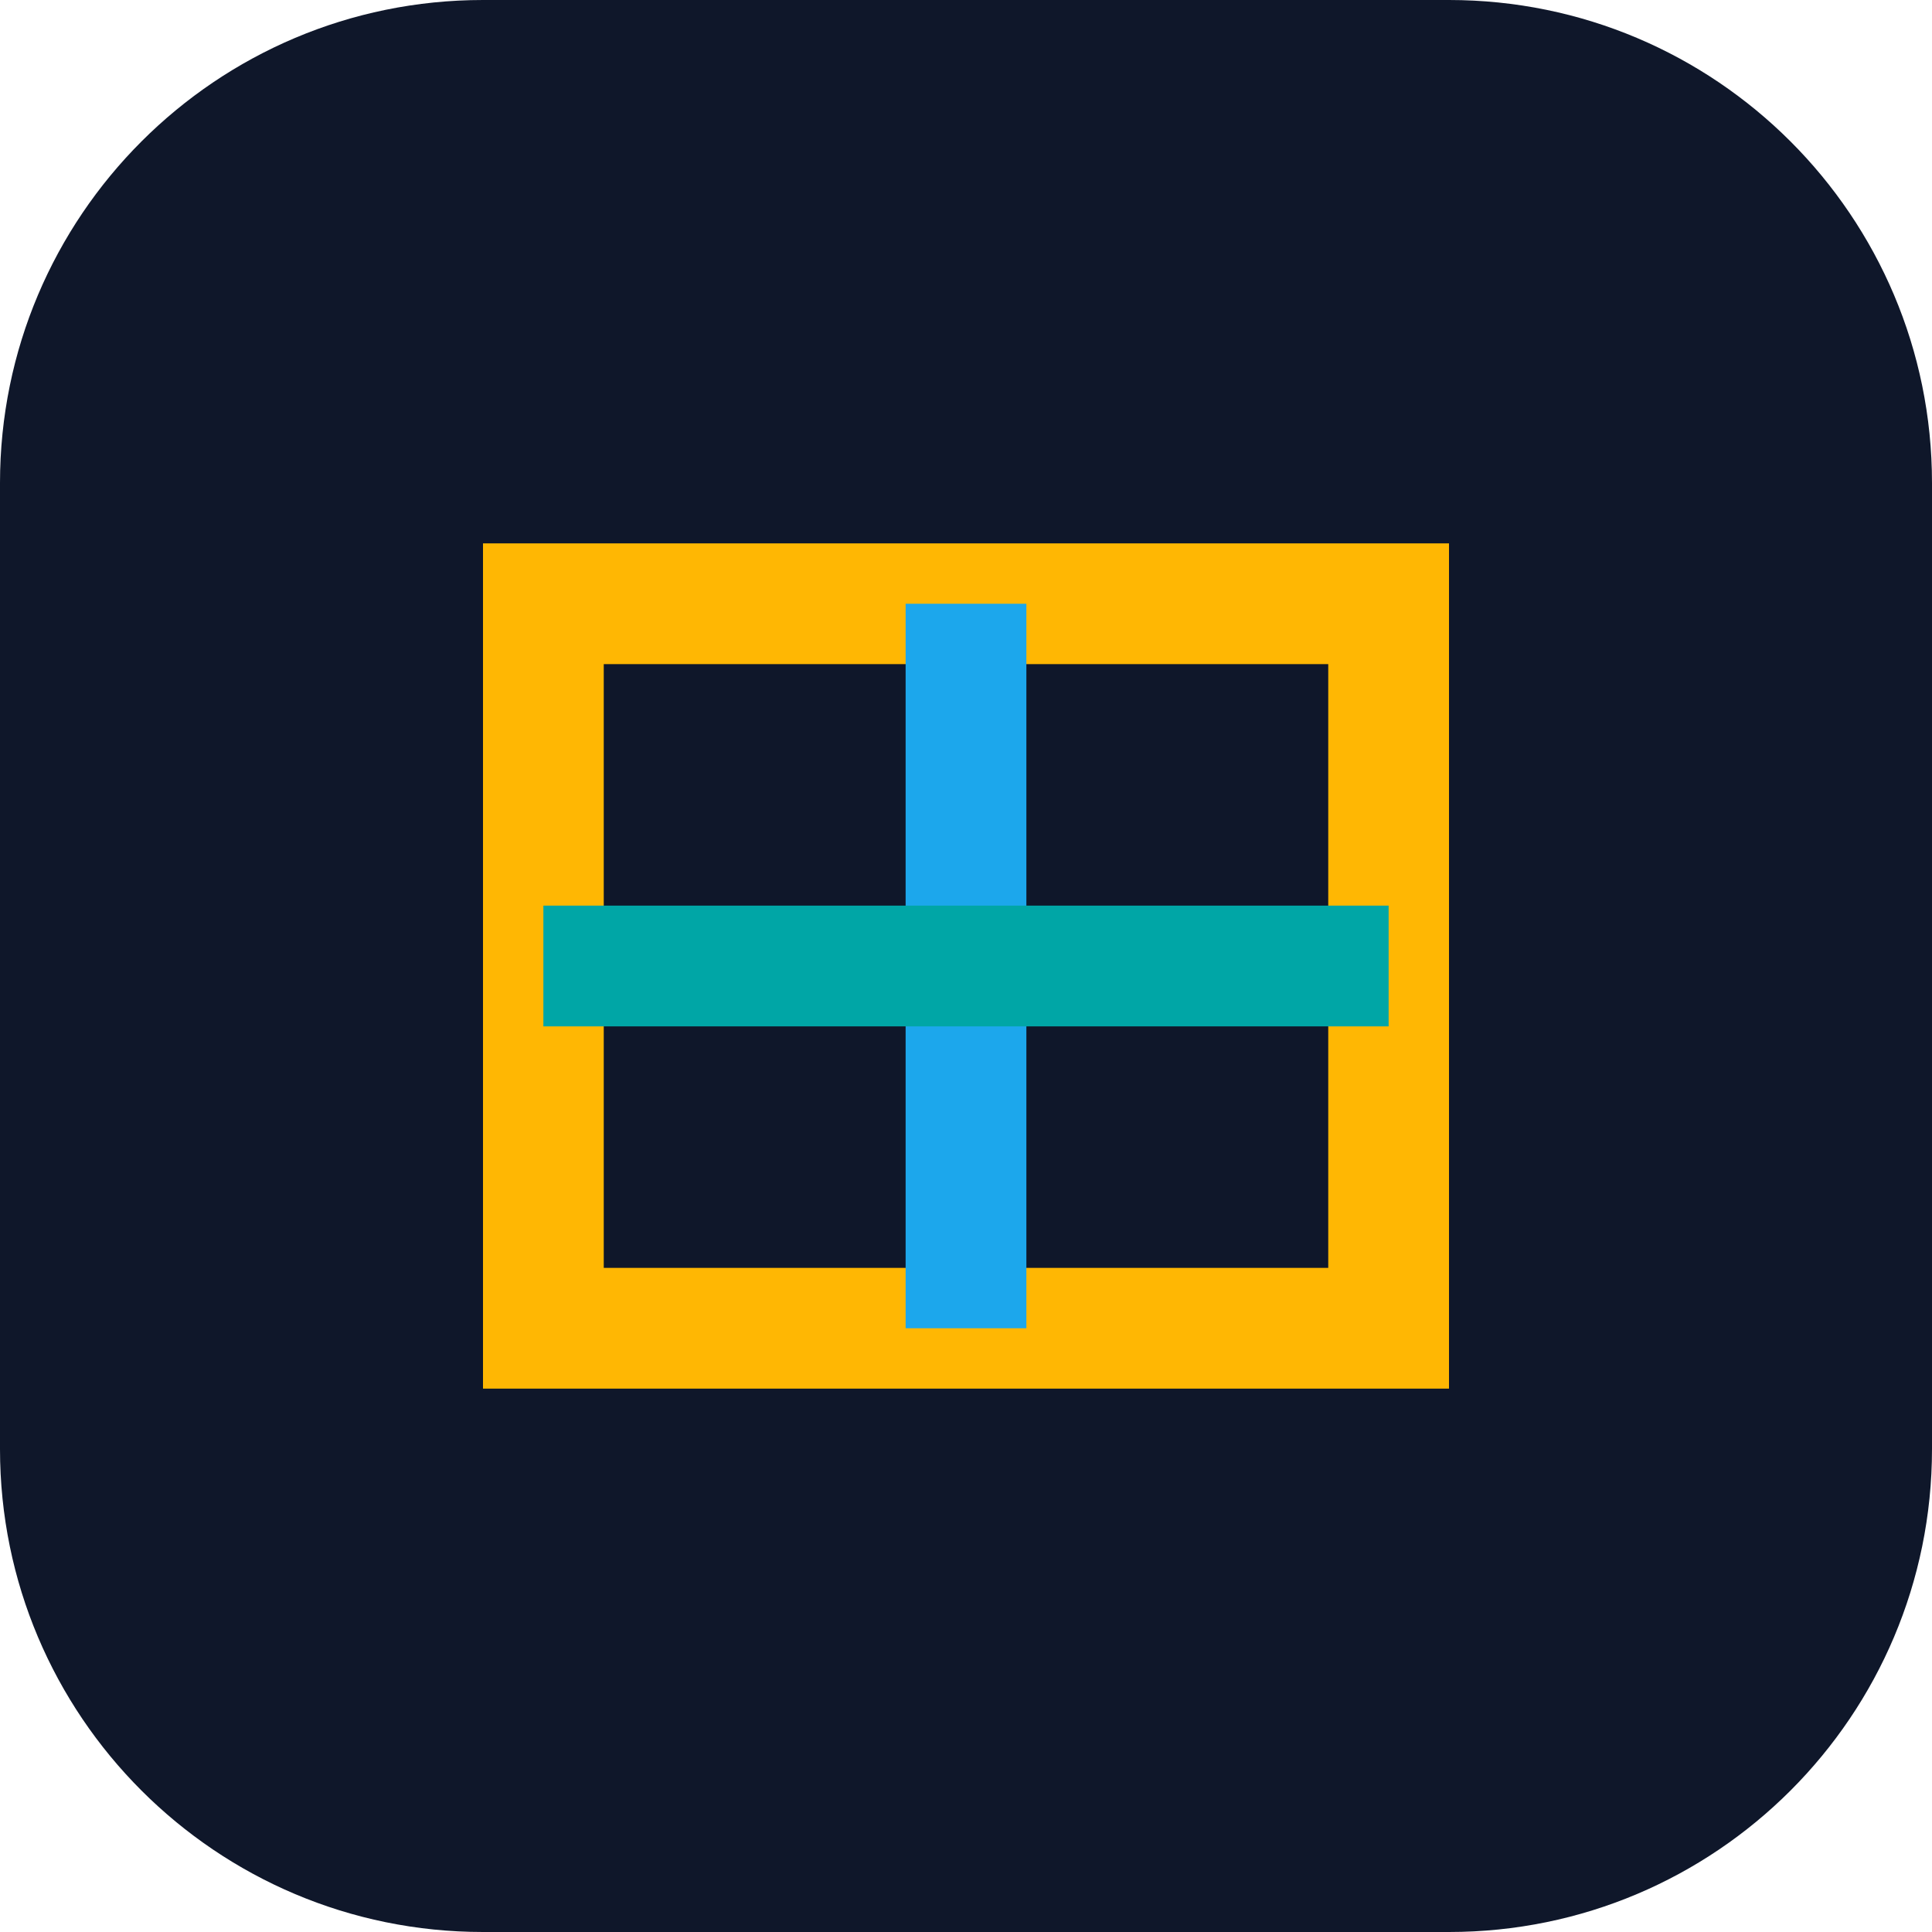
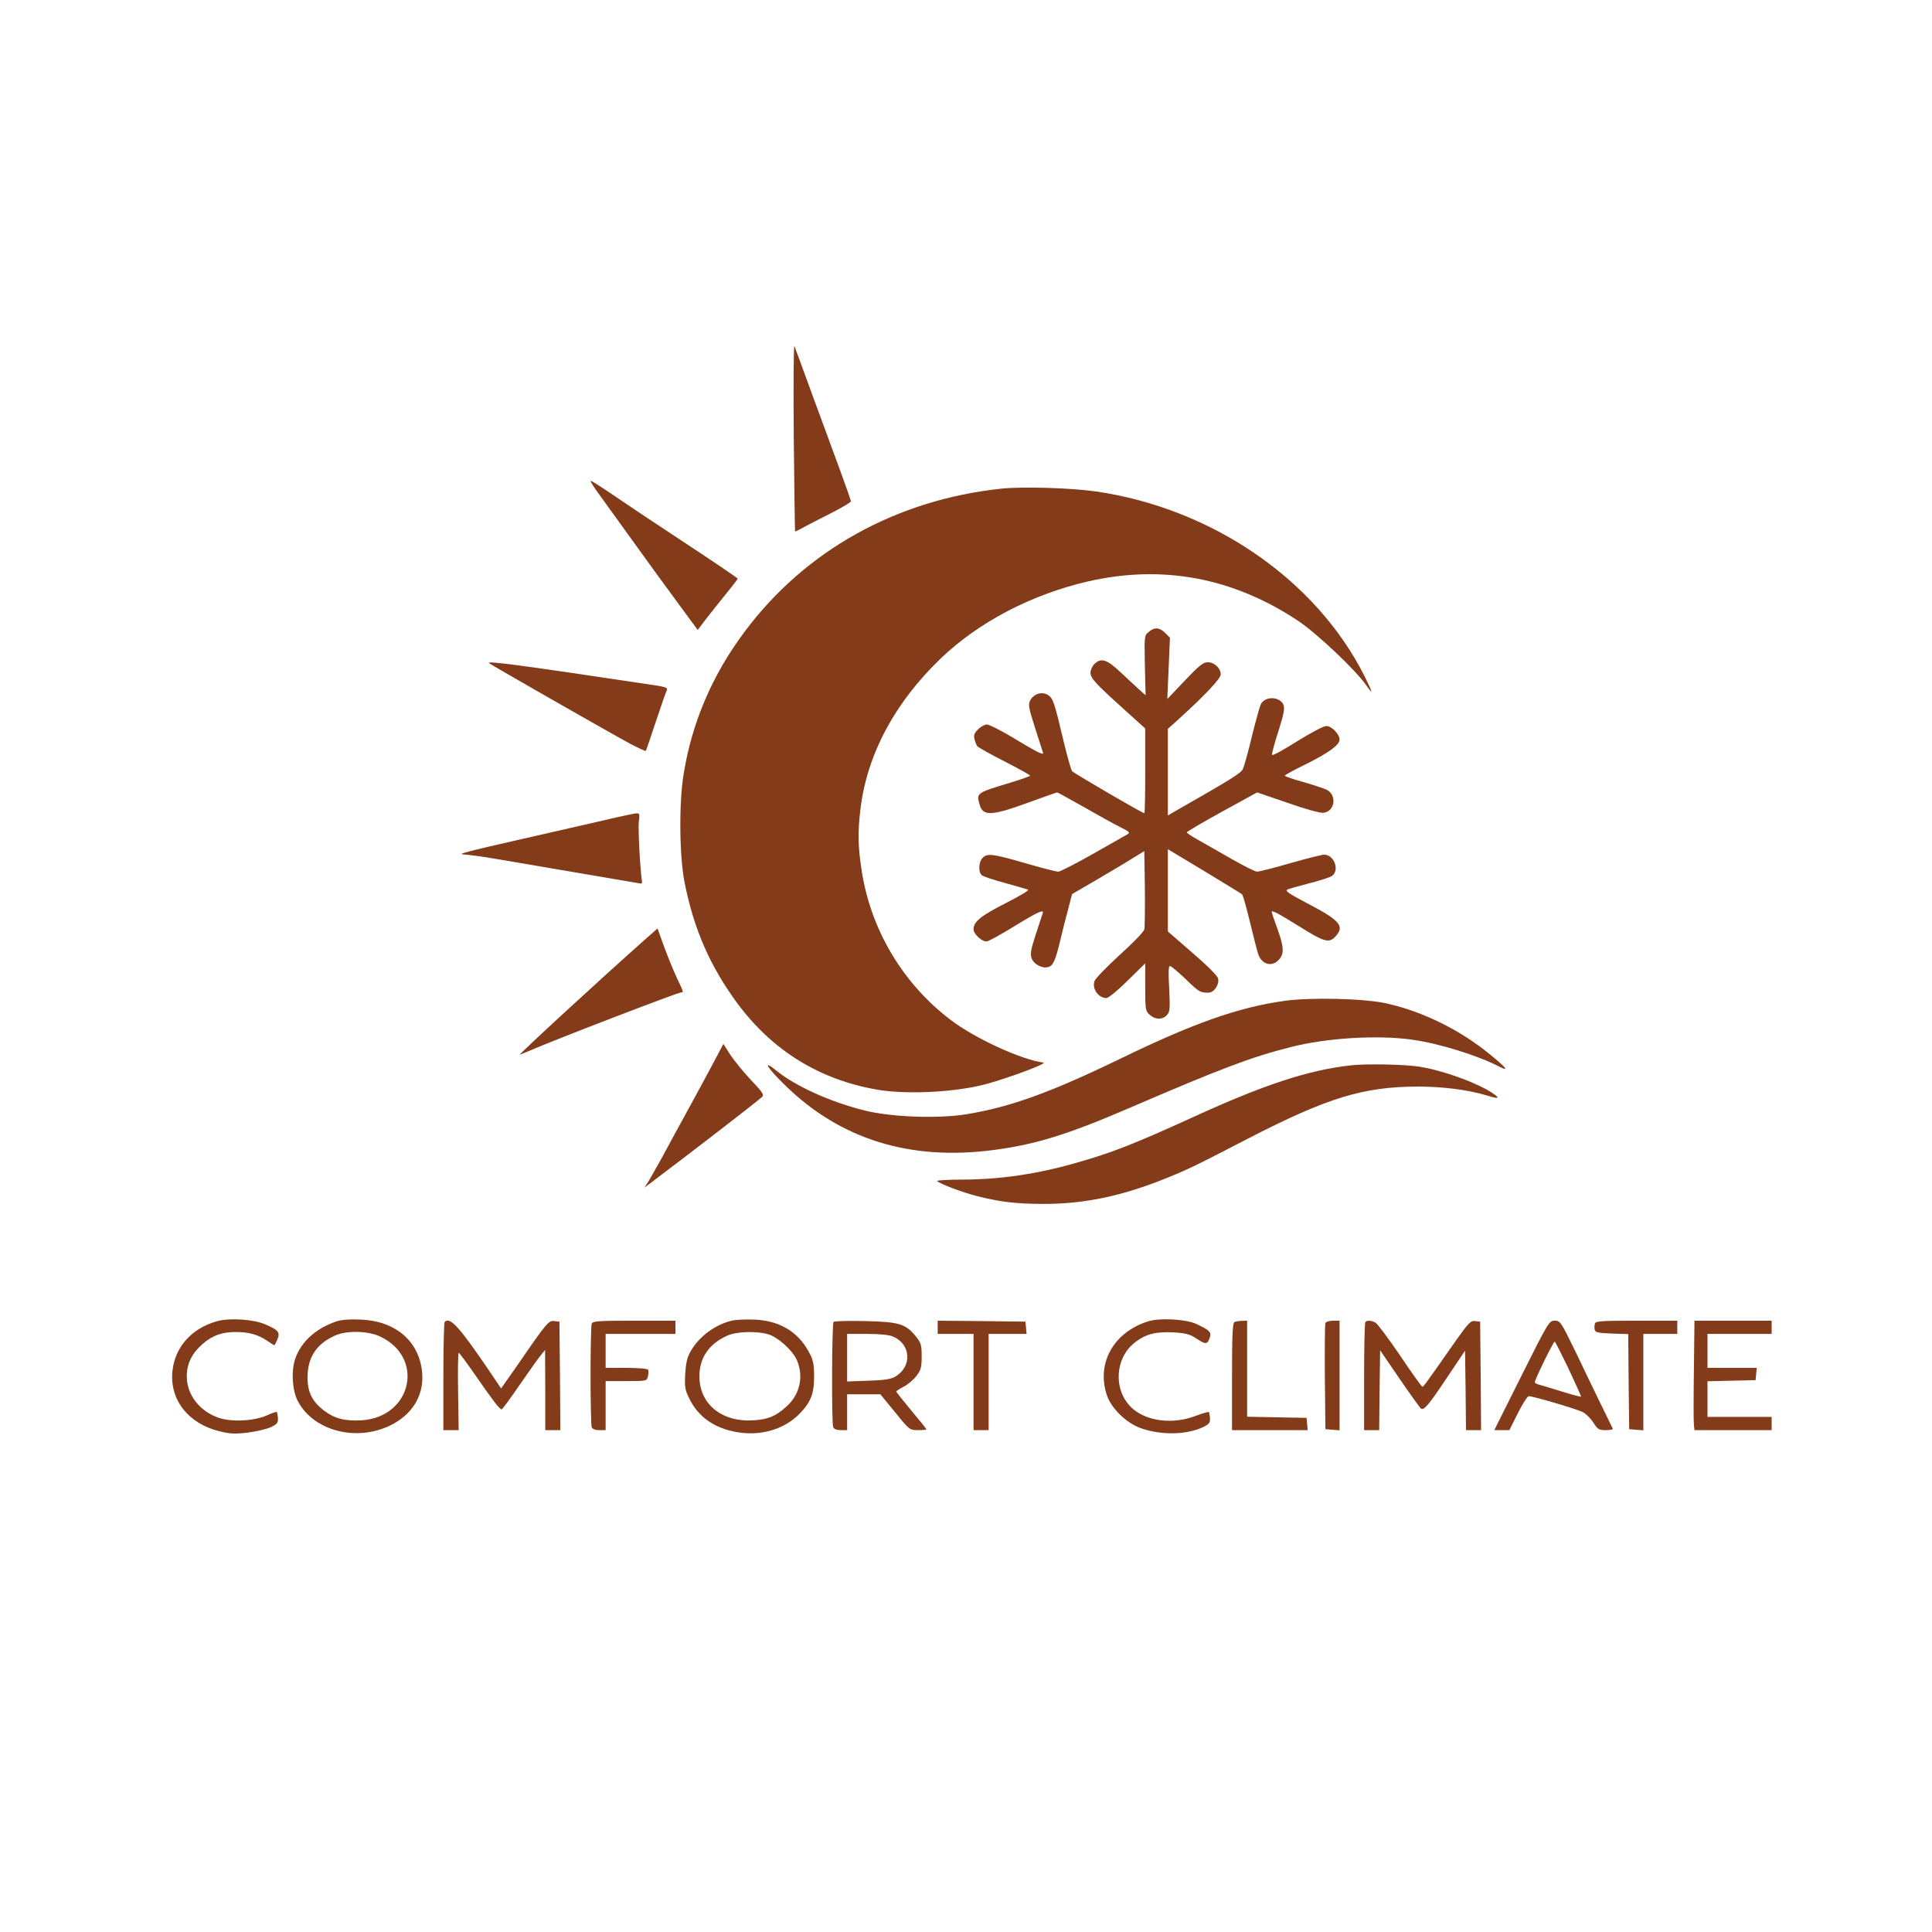
- <svg xmlns="http://www.w3.org/2000/svg" viewBox="0 0 64 64">
-   <rect width="64" height="64" rx="16" fill="#0F172A" />
-   <path d="M18 20h28v24H18z" fill="none" stroke="#FFB703" stroke-width="4" />
-   <path d="M32 20v24" stroke="#1CA7EC" stroke-width="4" />
-   <path d="M18 32h28" stroke="#00A6A6" stroke-width="4" />
+ <svg xmlns="http://www.w3.org/2000/svg" version="1.0" width="1024pt" height="1024pt" viewBox="0 0 1024 1024" preserveAspectRatio="xMidYMid meet">
+   <g transform="translate(0,1024) scale(0.1,-0.1)" fill="#843B19" stroke="none">
+     <path d="M4207 7925 c3 -275 6 -501 7 -502 1 -1 26 11 56 28 30 16 97 50 148 76 50 26 92 51 92 56 0 4 -24 74 -54 155 -30 81 -95 260 -146 397 -50 138 -95 259 -99 270 -5 11 -6 -205 -4 -480z" />
+     <path d="M3130 7691 c0 -4 13 -25 28 -47 152 -211 275 -381 317 -439 28 -38 90 -123 137 -187 l86 -117 43 57 c24 31 72 91 106 133 35 43 63 79 63 82 0 3 -115 81 -256 174 -140 92 -316 209 -390 260 -74 50 -134 89 -134 84z" />
+     <path d="M5307 7650 c-557 -59 -1040 -328 -1361 -759 -173 -232 -279 -482 -323 -756 -25 -155 -22 -431 5 -570 49 -249 135 -446 281 -644 186 -250 434 -403 738 -456 159 -28 422 -14 583 30 126 35 325 110 300 113 -118 16 -361 127 -491 226 -255 193 -427 483 -473 799 -19 124 -20 200 -5 322 35 287 182 562 426 796 201 192 480 338 778 407 395 91 770 21 1116 -209 97 -65 299 -255 358 -338 40 -57 39 -47 -5 42 -257 513 -807 892 -1424 982 -132 19 -388 27 -503 15z" />
+     <path d="M6089 6891 c-24 -19 -24 -21 -21 -178 l4 -158 -34 30 c-18 17 -63 58 -100 93 -72 68 -103 77 -138 42 -11 -11 -20 -31 -20 -45 0 -30 23 -55 178 -195 l112 -101 0 -225 c0 -123 -2 -224 -5 -224 -11 0 -374 212 -383 223 -5 7 -24 73 -42 147 -52 220 -58 238 -85 256 -31 20 -74 8 -94 -27 -12 -22 -10 -37 24 -144 21 -66 40 -126 43 -134 6 -17 -28 0 -169 85 -59 35 -117 64 -128 64 -12 0 -33 -11 -47 -26 -20 -19 -24 -31 -19 -52 4 -15 11 -32 15 -38 5 -5 70 -42 145 -80 74 -38 135 -72 135 -75 0 -3 -48 -20 -107 -38 -179 -54 -178 -54 -161 -115 17 -63 63 -61 255 9 83 30 153 55 156 55 3 0 65 -34 139 -76 73 -42 160 -90 192 -106 53 -27 58 -31 40 -41 -10 -6 -93 -53 -183 -104 -90 -51 -172 -93 -182 -93 -11 0 -89 20 -175 45 -172 50 -203 54 -227 27 -21 -23 -22 -75 -3 -91 8 -7 63 -25 123 -41 59 -17 114 -32 122 -35 8 -3 -42 -33 -115 -70 -134 -68 -174 -100 -174 -140 0 -25 42 -65 69 -65 9 0 75 36 146 80 126 77 162 94 151 68 -2 -7 -19 -57 -36 -110 -25 -76 -30 -102 -23 -125 11 -33 55 -57 87 -49 28 7 39 32 66 143 11 48 30 123 42 166 l20 78 122 71 c66 39 153 90 191 114 l70 43 3 -197 c1 -108 0 -207 -3 -218 -2 -12 -61 -73 -130 -135 -68 -62 -129 -125 -134 -139 -14 -40 20 -89 63 -90 10 0 60 40 112 92 l94 92 0 -125 c0 -118 1 -127 23 -147 29 -27 68 -28 92 -2 16 18 17 33 12 140 -5 84 -4 120 4 120 6 0 43 -31 83 -69 70 -69 80 -74 123 -72 29 1 57 44 49 75 -3 14 -59 70 -136 136 l-130 113 0 218 0 218 193 -116 c105 -64 196 -119 200 -123 5 -4 24 -72 43 -151 19 -79 39 -157 45 -172 21 -51 72 -62 107 -24 29 31 28 66 -8 166 -17 46 -30 85 -30 87 0 12 30 -4 146 -76 138 -86 160 -92 197 -48 42 49 16 80 -133 159 -118 62 -137 75 -129 83 3 3 52 17 109 32 58 14 115 33 128 40 44 29 15 114 -40 114 -12 0 -92 -20 -179 -45 -87 -25 -166 -45 -176 -45 -10 0 -70 30 -133 66 -63 36 -143 82 -177 101 -35 19 -63 38 -63 41 0 4 84 53 187 110 l186 102 161 -55 c93 -33 173 -55 190 -53 61 6 74 93 18 122 -15 7 -71 26 -124 41 -54 15 -98 30 -98 34 0 3 50 31 112 61 121 60 178 102 178 130 0 29 -43 73 -71 72 -13 0 -82 -36 -154 -81 -71 -45 -131 -78 -133 -72 -2 5 13 62 34 126 30 95 34 121 26 141 -21 44 -99 45 -120 0 -6 -13 -27 -90 -47 -170 -19 -81 -41 -158 -47 -171 -10 -23 -64 -56 -355 -222 l-43 -25 0 230 0 229 48 43 c151 137 232 223 232 246 0 33 -34 64 -69 64 -24 0 -46 -18 -121 -97 l-93 -98 7 163 7 162 -25 25 c-30 30 -56 32 -87 6z" />
+     <path d="M2592 6725 c7 -7 649 -374 748 -427 43 -23 81 -40 83 -38 2 3 26 73 53 155 28 83 53 157 58 166 6 14 -5 18 -71 28 -713 107 -886 130 -871 116z" />
+     <path d="M3165 5884 c-104 -24 -280 -64 -390 -89 -313 -71 -356 -83 -315 -84 19 -1 89 -10 155 -21 92 -16 726 -124 780 -133 5 -1 9 3 8 8 -10 64 -22 288 -17 321 5 39 4 44 -12 43 -11 0 -104 -20 -209 -45z" />
+     <path d="M3415 5257 c-216 -191 -668 -607 -660 -607 2 0 25 10 52 21 122 54 786 309 803 309 14 0 14 0 -22 76 -18 38 -48 112 -68 166 l-35 97 -70 -62z" />
+     <path d="M6807 4935 c-243 -34 -481 -118 -862 -303 -380 -184 -588 -259 -824 -298 -151 -24 -397 -15 -538 20 -184 46 -369 130 -470 213 -77 62 -45 11 50 -81 292 -285 662 -400 1105 -341 221 29 389 81 717 222 483 208 642 269 855 323 191 49 458 65 641 40 146 -20 349 -83 469 -145 51 -26 32 -3 -51 65 -160 131 -354 227 -547 271 -116 27 -406 34 -545 14z" />
+     <path d="M3802 4646 c-17 -33 -80 -149 -138 -256 -59 -107 -130 -238 -158 -290 -29 -52 -61 -108 -71 -125 l-20 -30 40 30 c189 142 555 424 584 451 12 11 3 25 -58 89 -40 42 -89 103 -110 134 l-37 58 -32 -61z" />
+     <path d="M7155 4593 c-225 -26 -457 -103 -825 -271 -324 -148 -440 -193 -632 -247 -203 -58 -396 -86 -591 -87 -82 0 -145 -4 -140 -8 15 -15 137 -61 213 -80 124 -31 207 -41 355 -41 213 0 413 42 643 135 124 50 154 65 442 214 416 214 605 272 894 273 132 0 266 -17 362 -46 62 -19 74 -18 49 1 -69 54 -259 126 -394 149 -76 14 -293 18 -376 8z" />
+     <path d="M1149 3237 c-134 -38 -222 -137 -235 -264 -16 -151 84 -279 249 -319 56 -14 82 -15 151 -7 46 6 101 19 122 29 33 16 39 23 37 48 -1 16 -4 30 -6 32 -2 3 -26 -6 -53 -18 -68 -30 -184 -36 -254 -13 -101 34 -170 122 -170 220 0 67 27 122 83 171 53 46 102 64 178 64 68 0 117 -14 163 -45 20 -14 38 -25 40 -25 2 0 9 14 16 30 16 38 6 51 -63 80 -63 28 -191 36 -258 17z" />
+     <path d="M1785 3237 c-111 -37 -191 -110 -221 -201 -21 -63 -15 -166 14 -221 85 -164 325 -222 508 -121 108 60 163 160 151 276 -17 163 -142 269 -326 276 -54 3 -101 -1 -126 -9z m230 -81 c238 -112 168 -427 -99 -444 -88 -5 -142 9 -198 51 -63 48 -88 98 -88 176 0 106 47 178 145 222 61 28 176 26 240 -5z" />
+     <path d="M3877 3240 c-88 -22 -170 -83 -214 -158 -21 -35 -27 -62 -31 -123 -4 -70 -2 -85 22 -133 48 -97 134 -157 254 -177 124 -21 247 15 327 95 62 63 80 107 80 201 -1 69 -4 87 -30 133 -58 106 -158 164 -290 168 -44 2 -97 -1 -118 -6z m195 -72 c53 -16 132 -88 153 -140 36 -88 13 -183 -60 -246 -55 -49 -94 -65 -171 -70 -168 -11 -287 86 -287 233 0 98 50 172 148 216 47 22 157 25 217 7z" />
+     <path d="M6083 3236 c-183 -59 -273 -224 -216 -392 23 -68 101 -144 175 -172 108 -40 248 -38 337 5 30 15 36 23 34 47 -1 16 -4 30 -6 32 -2 2 -34 -7 -71 -21 -117 -44 -249 -30 -328 35 -109 90 -104 271 10 357 57 43 110 56 204 51 62 -4 85 -10 117 -31 51 -34 59 -34 72 0 12 32 2 42 -71 76 -57 26 -195 33 -257 13z" />
+     <path d="M2357 3234 c-4 -4 -7 -135 -7 -291 l0 -283 41 0 40 0 -3 205 c-2 113 0 205 3 205 4 0 44 -55 90 -121 92 -133 127 -179 138 -179 3 0 47 59 96 131 50 72 100 143 112 157 l22 27 1 -212 0 -213 40 0 40 0 -2 288 -3 287 -27 3 c-30 4 -39 -6 -197 -236 l-85 -121 -75 111 c-149 218 -196 269 -224 242z" />
+     <path d="M3136 3224 c-3 -9 -6 -132 -6 -274 0 -142 3 -265 6 -274 4 -10 18 -16 40 -16 l34 0 0 130 0 130 109 0 c108 0 109 0 115 25 4 14 4 30 1 35 -4 6 -55 10 -116 10 l-109 0 0 90 0 90 185 0 185 0 0 35 0 35 -219 0 c-190 0 -220 -2 -225 -16z" />
+     <path d="M4418 3234 c-9 -9 -11 -535 -2 -558 4 -10 18 -16 40 -16 l34 0 0 95 0 95 88 0 88 0 78 -95 c76 -94 77 -95 122 -95 24 0 44 2 44 4 0 3 -36 48 -80 100 -44 53 -80 98 -80 101 0 2 18 14 39 25 22 11 52 36 68 57 24 31 28 45 28 104 0 60 -3 71 -31 106 -54 66 -87 77 -269 81 -88 2 -163 0 -167 -4z m315 -78 c95 -40 103 -158 13 -212 -24 -14 -56 -19 -143 -22 l-113 -4 0 126 0 126 105 0 c67 0 118 -5 138 -14z" />
+     <path d="M4970 3205 l0 -35 95 0 95 0 0 -255 0 -255 40 0 40 0 0 255 0 255 101 0 100 0 -3 33 -3 32 -232 3 -233 2 0 -35z" />
+     <path d="M6543 3233 c-10 -3 -13 -71 -13 -289 l0 -284 201 0 200 0 -3 33 -3 32 -157 3 -158 3 0 254 0 255 -27 -1 c-16 0 -34 -3 -40 -6z" />
+     <path d="M7025 3227 c-3 -7 -4 -136 -3 -287 l3 -275 38 -3 37 -3 0 290 0 291 -35 0 c-20 0 -38 -6 -40 -13z" />
+     <path d="M7237 3233 c-4 -3 -7 -134 -7 -290 l0 -283 40 0 40 0 2 212 3 211 104 -152 c57 -83 108 -154 113 -157 16 -10 41 20 139 167 l94 140 3 -210 2 -211 40 0 40 0 -2 288 -3 287 -27 3 c-23 3 -34 -9 -99 -100 -158 -226 -174 -248 -180 -248 -4 0 -57 74 -118 165 -62 91 -120 169 -131 175 -22 12 -44 13 -53 3z" />
+     <path d="M8065 2950 l-145 -290 40 0 40 0 45 90 c25 50 51 90 58 90 23 0 257 -69 287 -85 17 -9 41 -33 55 -55 23 -36 29 -40 66 -40 22 0 39 3 37 8 -19 38 -132 270 -196 405 -79 162 -82 167 -112 167 -29 0 -33 -6 -175 -290z m248 37 c37 -79 67 -146 67 -149 0 -3 -46 9 -103 27 -57 18 -112 34 -123 37 -10 2 -19 8 -19 13 0 13 98 214 105 214 3 1 35 -64 73 -142z" />
+     <path d="M8454 3226 c-3 -8 -4 -23 -2 -33 3 -15 16 -18 90 -21 l88 -3 2 -252 3 -252 38 -3 37 -3 0 255 0 256 90 0 90 0 0 35 0 35 -215 0 c-179 0 -217 -2 -221 -14z" />
+     <path d="M8978 2978 c-2 -145 -2 -275 0 -290 l3 -28 205 0 204 0 0 35 0 35 -170 0 -170 0 0 95 0 94 128 3 127 3 3 33 3 32 -130 0 -131 0 0 90 0 90 170 0 170 0 0 35 0 35 -205 0 -204 0 -3 -262z" />
+   </g>
</svg>
